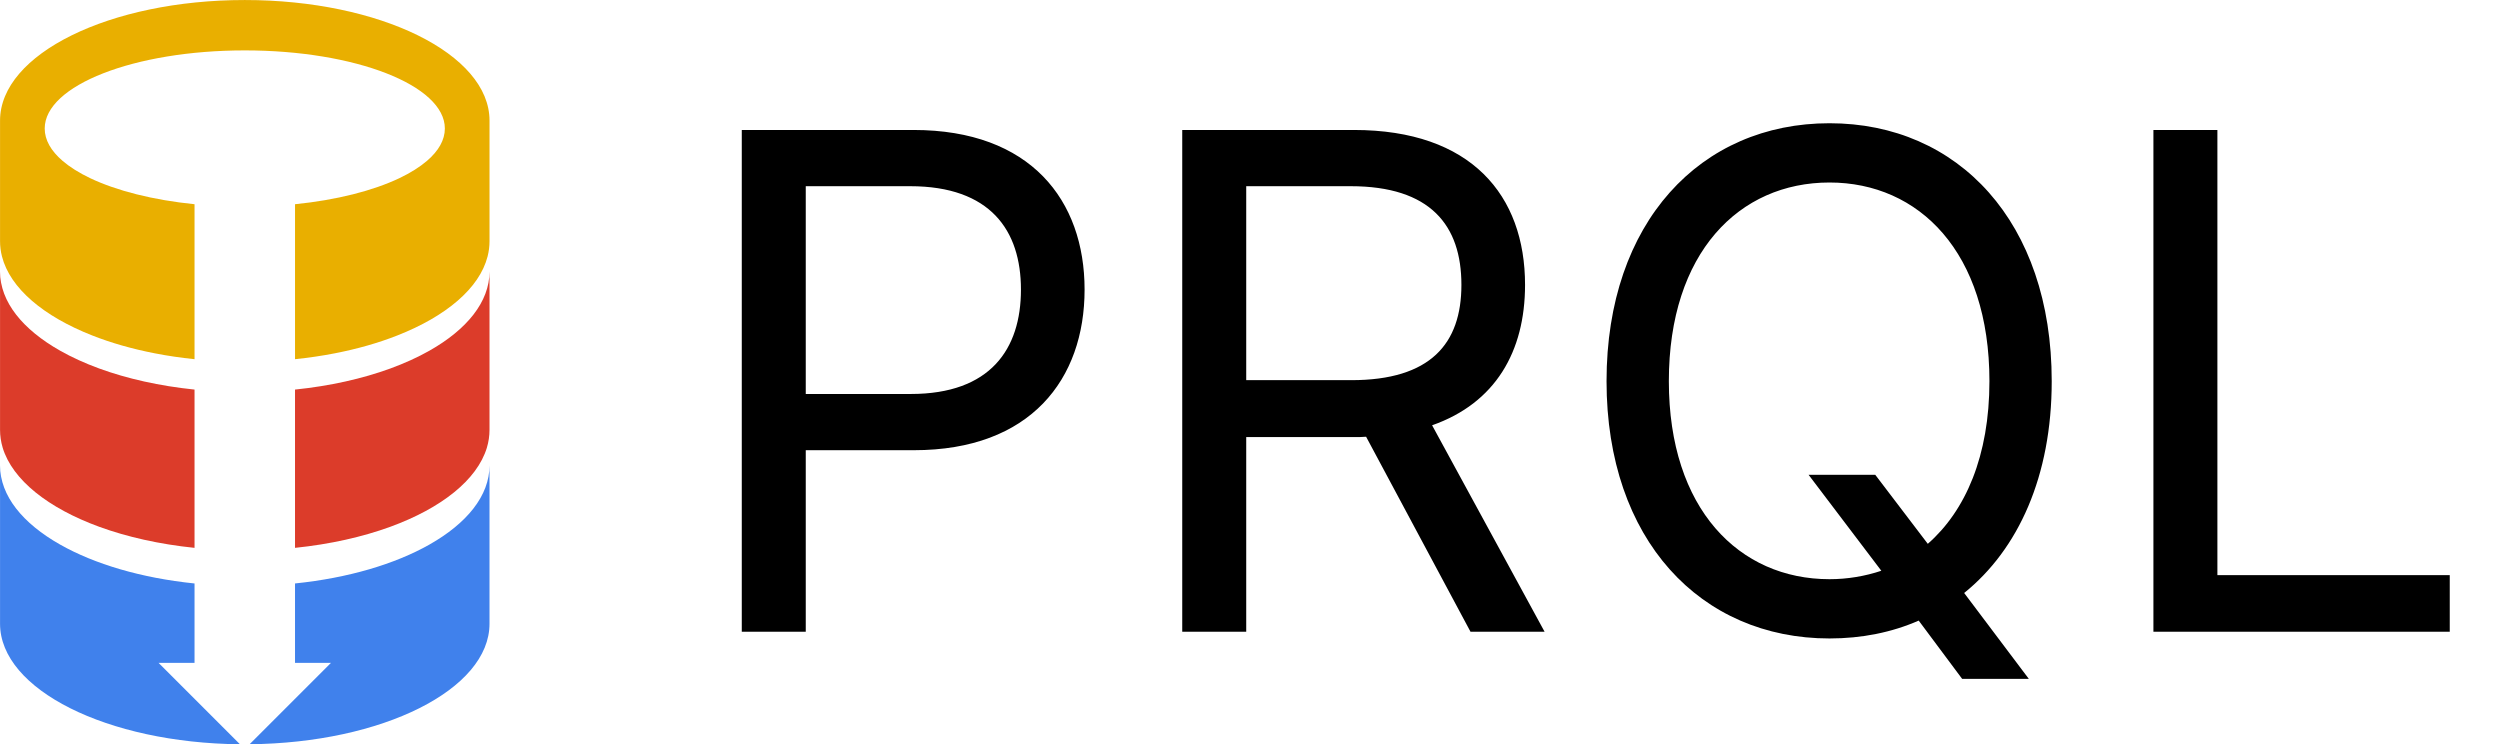
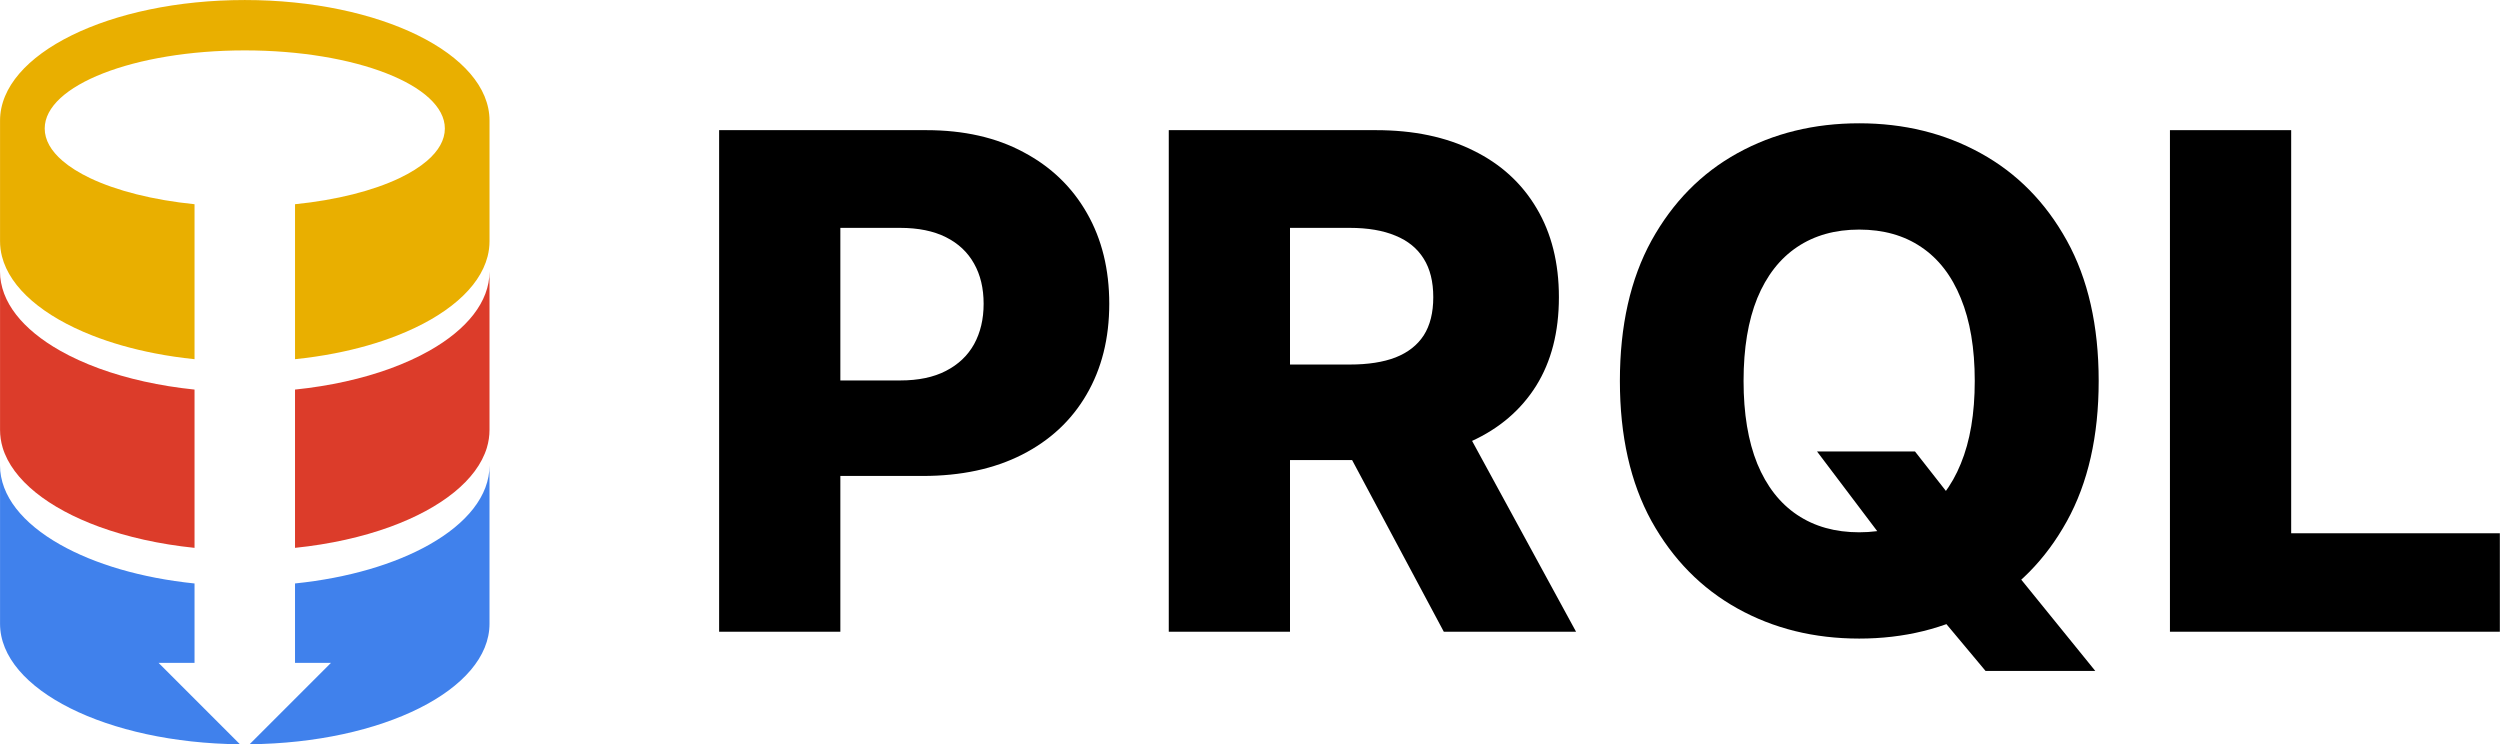
<svg xmlns="http://www.w3.org/2000/svg" id="a" viewBox="0 0 2030 604" version="1.1" width="2030" height="604">
  <defs id="defs815">
    <style id="style813">.b{fill:#191717;}.c{fill:#dc3c2a;}.d{fill:#4081ec;}.e{fill:#e9af00;}</style>
  </defs>
-   <g id="g1922" transform="translate(-8.21663,-237.8212)">
-     <g id="g825" transform="translate(-156)">
-       <text xml:space="preserve" style="font-size:29.333px;line-height:1.25;font-family:'Dancing Script';-inkscape-font-specification:'Dancing Script';font-variant-ligatures:none;word-spacing:0px" x="717.322" y="750.78" id="text1844">
-         <tspan id="tspan1842" x="717.322" y="750.78" style="font-style:normal;font-variant:normal;font-weight:normal;font-stretch:normal;font-size:560px;font-family:Inter;-inkscape-font-specification:'Inter, Normal';font-variant-ligatures:none;font-variant-caps:normal;font-variant-numeric:normal;font-variant-east-asian:normal">PRQL</tspan>
-       </text>
+   <g id="g825" transform="translate(-164.2166,-237.8212)">
+     <g aria-label="PRQL" id="text1844" style="font-size:29.333px;line-height:1.25;font-family:'Dancing Script';-inkscape-font-specification:'Dancing Script';font-variant-ligatures:none;word-spacing:0px">
+       <path d="M 748.146,750.78 V 343.507 h 168.239 q 45.739,0 78.949,17.898 33.409,17.699 51.506,49.517 18.097,31.619 18.097,73.58 0,42.159 -18.494,73.778 -18.295,31.42 -52.301,48.722 -34.006,17.301 -80.739,17.301 H 809.595 v -77.557 h 85.511 q 22.273,0 37.188,-7.756 15.114,-7.756 22.869,-21.676 7.756,-14.119 7.756,-32.812 0,-18.892 -7.756,-32.614 -7.756,-13.92 -22.869,-21.477 -15.114,-7.557 -37.188,-7.557 h -48.523 v 327.926 z" style="font-size:560px;font-family:Inter;-inkscape-font-specification:'Inter, Normal'" id="path2080" />
+       <path d="M 1113.259,750.78 V 343.507 h 168.239 q 45.739,0 78.949,16.506 33.409,16.307 51.506,46.932 18.097,30.426 18.097,72.188 0,42.358 -18.494,71.989 -18.494,29.432 -52.5,44.943 -34.006,15.312 -80.54,15.312 h -106.392 V 533.819 h 88.097 q 22.273,0 37.188,-5.767 15.114,-5.966 22.869,-17.898 7.756,-12.131 7.756,-31.023 0,-18.892 -7.756,-31.222 -7.756,-12.528 -22.869,-18.693 -15.114,-6.364 -37.188,-6.364 h -48.523 v 327.926 z m 229.29,-186.136 101.421,186.136 h -107.386 l -99.432,-186.136 z" style="font-size:560px;font-family:Inter;-inkscape-font-specification:'Inter, Normal'" id="path2082" />
+       <path d="m 1639.65,604.416 h 79.545 l 33.807,43.153 44.347,50.909 68.21,84.119 h -89.091 l -47.727,-57.074 -28.239,-40.568 z m 228.693,-57.273 q 0,67.216 -25.852,113.949 -25.852,46.733 -70,70.994 -43.949,24.261 -98.636,24.261 -54.886,0 -98.835,-24.46 -43.949,-24.46 -69.801,-70.994 -25.653,-46.733 -25.653,-113.75 0,-67.216 25.653,-113.949 25.852,-46.733 69.801,-70.994 43.949,-24.261 98.835,-24.261 54.688,0 98.636,24.261 44.148,24.261 70,70.994 25.852,46.733 25.852,113.949 z m -100.625,0 q 0,-39.773 -11.335,-67.216 -11.136,-27.443 -32.216,-41.562 -20.881,-14.119 -50.312,-14.119 -29.233,0 -50.312,14.119 -21.079,14.119 -32.415,41.562 -11.136,27.443 -11.136,67.216 0,39.773 11.136,67.216 11.335,27.443 32.415,41.562 21.08,14.119 50.312,14.119 29.432,0 50.312,-14.119 21.08,-14.119 32.216,-41.562 11.335,-27.443 11.335,-67.216 z" style="font-size:560px;font-family:Inter;-inkscape-font-specification:'Inter, Normal'" id="path2084" />
+       <path d="M 1926.212,750.78 V 343.507 h 98.438 v 327.33 h 169.432 v 79.943 z" style="font-size:560px;font-family:Inter;-inkscape-font-specification:'Inter, Normal'" id="path2086" />
    </g>
-     <g id="g841" transform="translate(-334)">
-       <path class="e" d="m 540.97,237.84 c -109.76,0 -198.72,43.81 -198.72,97.91 v 97.91 c 0,4.16 0.53,8.27 1.55,12.33 6.62,25.97 33.85,48.74 73.4,64.26 15.23,6 32.25,10.88 50.67,14.46 10.37,2.04 21.18,3.63 32.31,4.77 V 403.65 c -33.8,-3.41 -63.33,-10.97 -84.82,-21.19 -8.99,-4.3 -16.54,-9.04 -22.43,-14.12 -9.28,-7.98 -14.41,-16.83 -14.41,-26.16 0,-35.05 72.72,-63.44 162.46,-63.44 89.74,0 162.46,28.38 162.46,63.44 0,9.33 -5.13,18.18 -14.41,26.16 -5.9,5.08 -13.44,9.82 -22.43,14.12 -21.49,10.22 -51.02,17.78 -84.82,21.19 v 125.83 c 11.13,-1.15 21.94,-2.74 32.31,-4.77 18.42,-3.58 35.44,-8.46 50.67,-14.46 39.55,-15.52 66.77,-38.29 73.4,-64.26 1.02,-4.06 1.55,-8.17 1.55,-12.33 v -97.91 c 0,-54.1 -88.97,-97.91 -198.72,-97.91 z" id="path827" />
-       <g id="g833">
-         <path class="c" d="m 500.18,554.16 c -28.54,-2.94 -54.83,-8.88 -77.42,-17.12 -11.6,-4.26 -22.24,-9.09 -31.72,-14.46 -30.36,-17.17 -48.79,-39.65 -48.79,-64.26 v 128.52 c 0,4.93 0.73,9.77 2.13,14.46 v 0.05 c 7.98,26.25 37.04,49.08 78.38,64.21 22.6,8.24 48.89,14.19 77.42,17.12 z" id="path829" />
-         <path class="c" d="m 690.91,522.58 c -9.48,5.37 -20.11,10.2 -31.72,14.46 -22.6,8.24 -48.89,14.19 -77.42,17.12 v 128.52 c 28.54,-2.94 54.83,-8.88 77.42,-17.12 41.34,-15.13 70.4,-37.96 78.38,-64.21 v -0.05 c 1.4,-4.69 2.13,-9.52 2.13,-14.46 V 458.32 c 0,24.61 -18.42,47.09 -48.79,64.26 z" id="path831" />
-       </g>
-       <g id="g839">
-         <path class="d" d="m 470.98,776.07 h 29.2 V 711.6 C 457,707.17 418.98,695.84 391.04,680.02 360.68,662.86 342.25,640.37 342.25,615.76 v 128.52 c 0,53.41 86.87,96.86 194.82,97.89 l -66.09,-66.09 z" id="path835" />
-         <path class="d" d="m 690.91,680.01 c -27.94,15.82 -65.96,27.15 -109.14,31.58 v 64.47 h 29.2 l -66.09,66.09 C 652.83,841.12 739.7,797.68 739.7,744.26 V 615.74 c 0,24.61 -18.42,47.09 -48.79,64.26 z" id="path837" />
-       </g>
+   </g>
+   <g id="g841" transform="translate(-342.2166,-237.8212)">
+     <path class="e" d="m 540.97,237.84 c -109.76,0 -198.72,43.81 -198.72,97.91 v 97.91 c 0,4.16 0.53,8.27 1.55,12.33 6.62,25.97 33.85,48.74 73.4,64.26 15.23,6 32.25,10.88 50.67,14.46 10.37,2.04 21.18,3.63 32.31,4.77 V 403.65 c -33.8,-3.41 -63.33,-10.97 -84.82,-21.19 -8.99,-4.3 -16.54,-9.04 -22.43,-14.12 -9.28,-7.98 -14.41,-16.83 -14.41,-26.16 0,-35.05 72.72,-63.44 162.46,-63.44 89.74,0 162.46,28.38 162.46,63.44 0,9.33 -5.13,18.18 -14.41,26.16 -5.9,5.08 -13.44,9.82 -22.43,14.12 -21.49,10.22 -51.02,17.78 -84.82,21.19 v 125.83 c 11.13,-1.15 21.94,-2.74 32.31,-4.77 18.42,-3.58 35.44,-8.46 50.67,-14.46 39.55,-15.52 66.77,-38.29 73.4,-64.26 1.02,-4.06 1.55,-8.17 1.55,-12.33 v -97.91 c 0,-54.1 -88.97,-97.91 -198.72,-97.91 z" id="path827" />
+     <g id="g833">
+       <path class="c" d="m 500.18,554.16 c -28.54,-2.94 -54.83,-8.88 -77.42,-17.12 -11.6,-4.26 -22.24,-9.09 -31.72,-14.46 -30.36,-17.17 -48.79,-39.65 -48.79,-64.26 v 128.52 c 0,4.93 0.73,9.77 2.13,14.46 v 0.05 c 7.98,26.25 37.04,49.08 78.38,64.21 22.6,8.24 48.89,14.19 77.42,17.12 z" id="path829" />
+       <path class="c" d="m 690.91,522.58 c -9.48,5.37 -20.11,10.2 -31.72,14.46 -22.6,8.24 -48.89,14.19 -77.42,17.12 v 128.52 c 28.54,-2.94 54.83,-8.88 77.42,-17.12 41.34,-15.13 70.4,-37.96 78.38,-64.21 v -0.05 c 1.4,-4.69 2.13,-9.52 2.13,-14.46 V 458.32 c 0,24.61 -18.42,47.09 -48.79,64.26 z" id="path831" />
+     </g>
+     <g id="g839">
+       <path class="d" d="m 470.98,776.07 h 29.2 V 711.6 C 457,707.17 418.98,695.84 391.04,680.02 360.68,662.86 342.25,640.37 342.25,615.76 v 128.52 c 0,53.41 86.87,96.86 194.82,97.89 l -66.09,-66.09 z" id="path835" />
+       <path class="d" d="m 690.91,680.01 c -27.94,15.82 -65.96,27.15 -109.14,31.58 v 64.47 h 29.2 l -66.09,66.09 C 652.83,841.12 739.7,797.68 739.7,744.26 V 615.74 c 0,24.61 -18.42,47.09 -48.79,64.26 z" id="path837" />
    </g>
  </g>
</svg>
